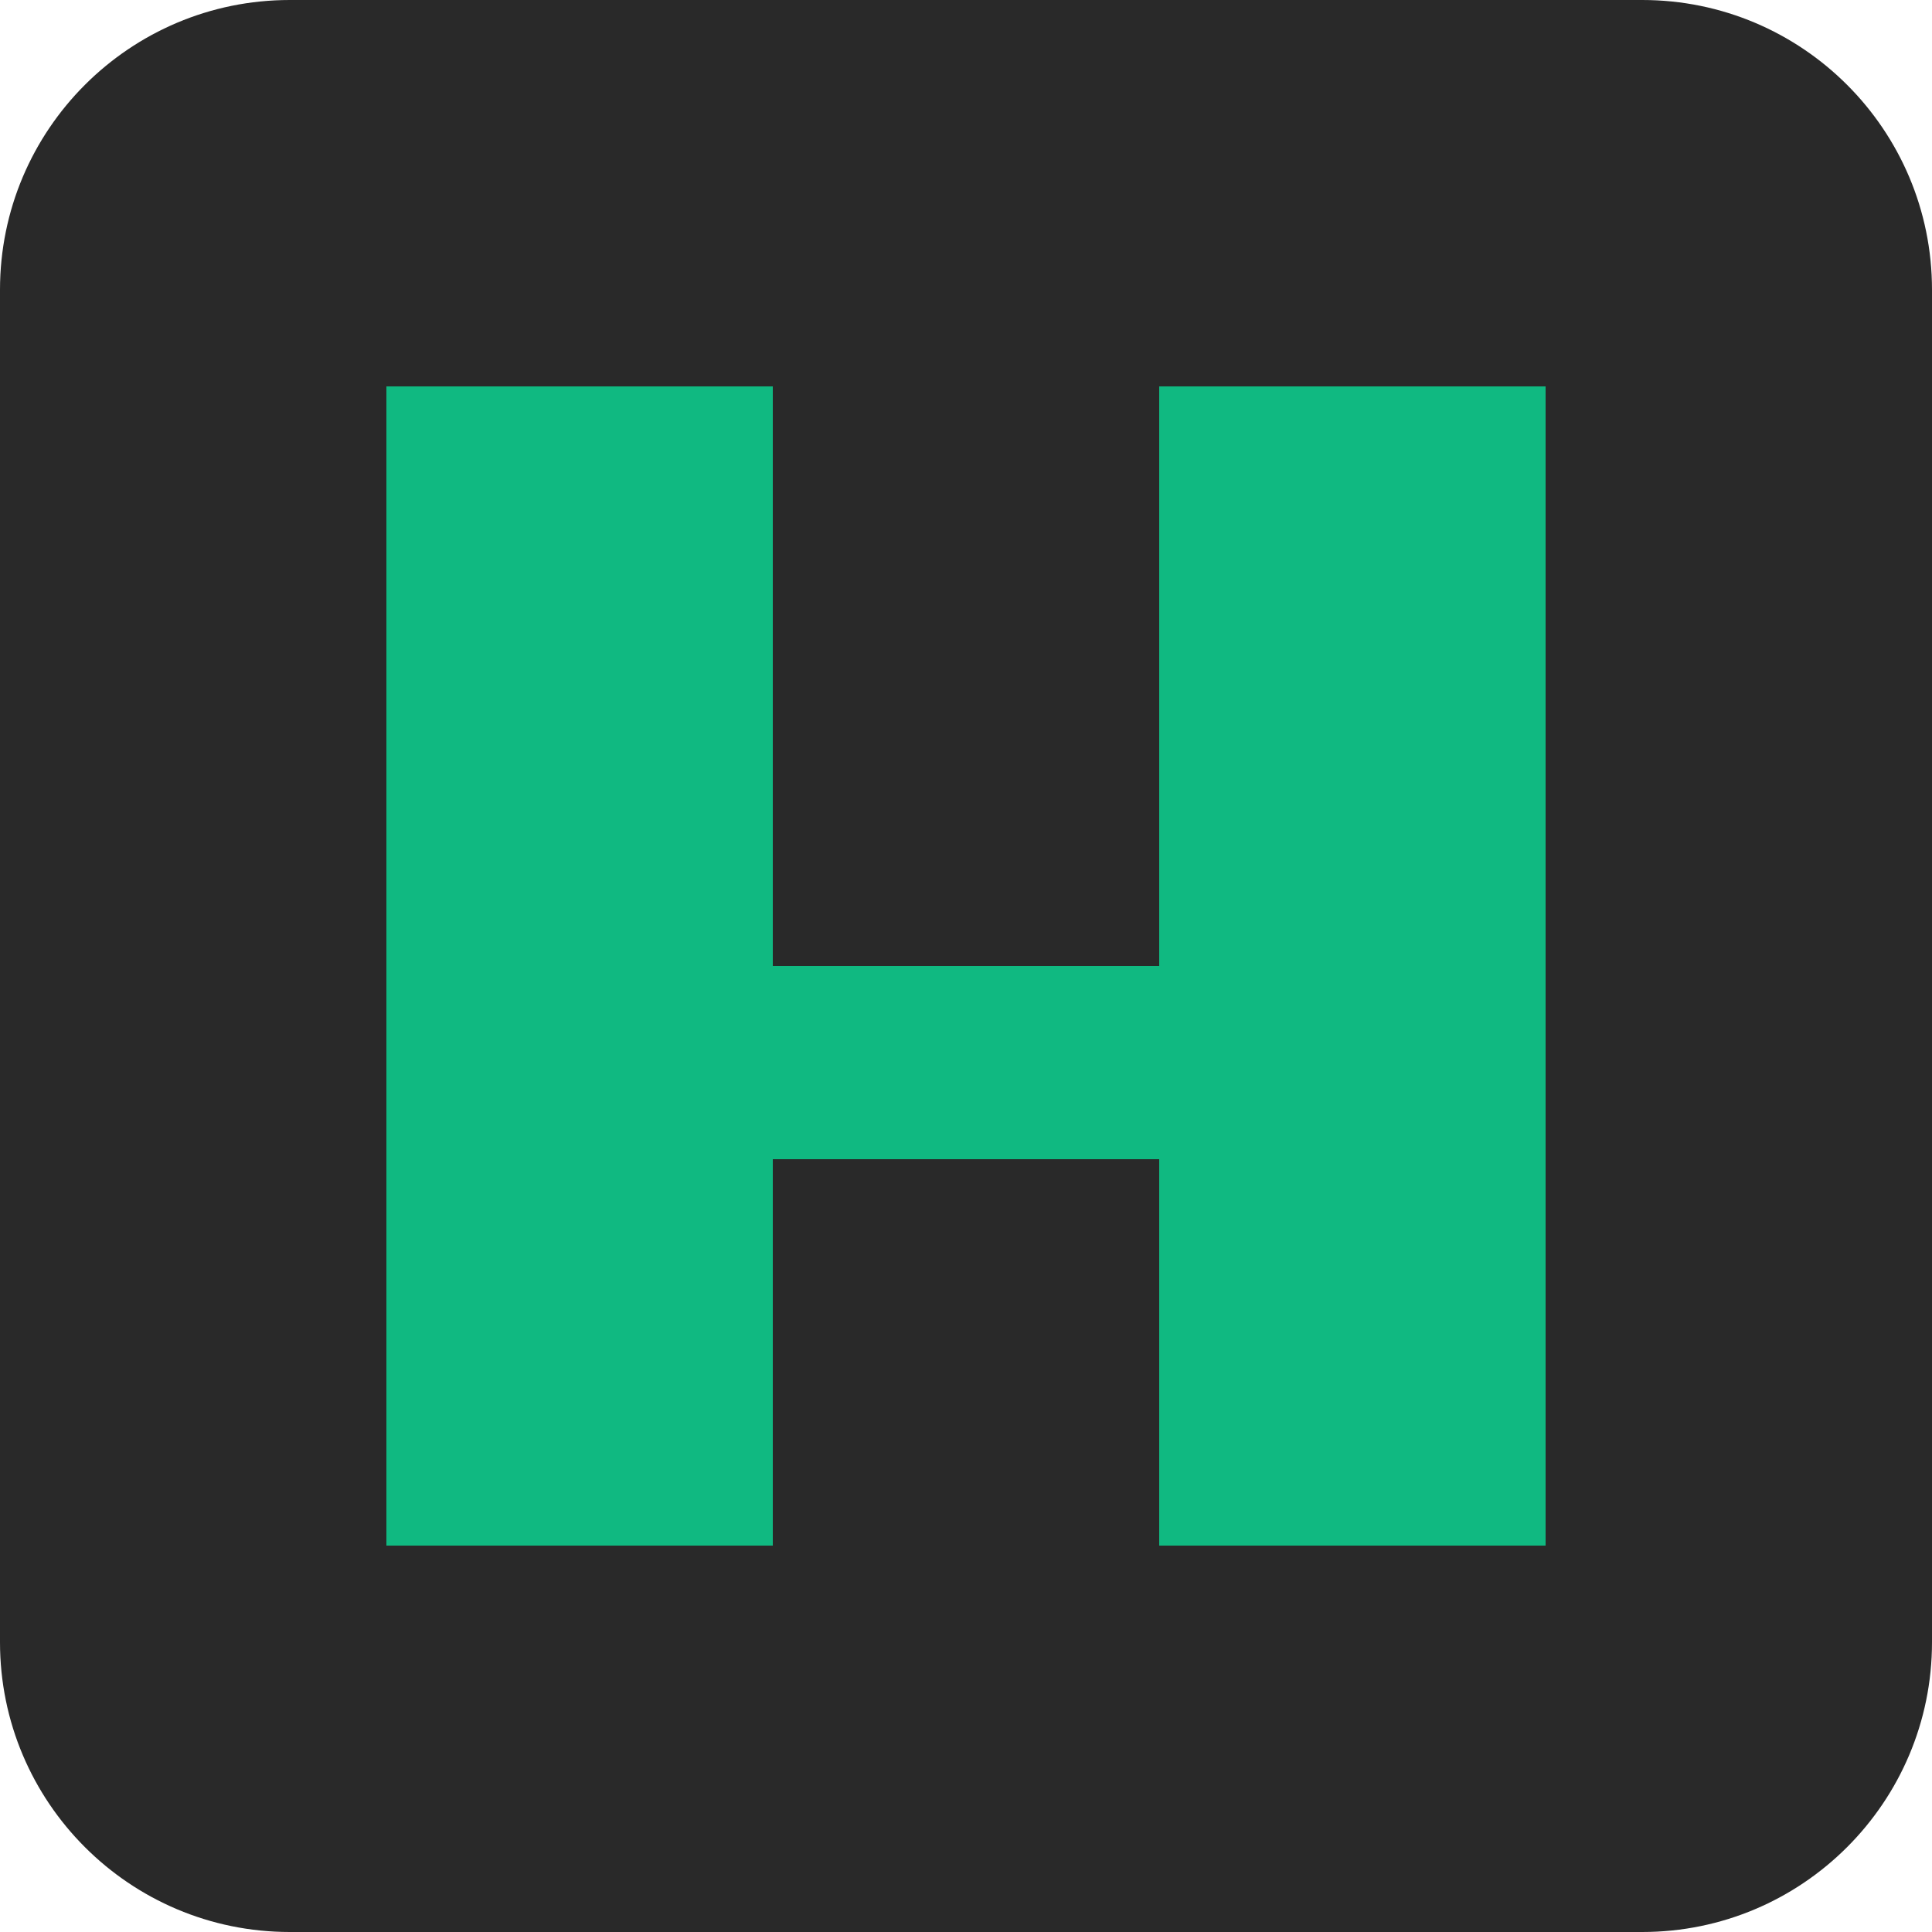
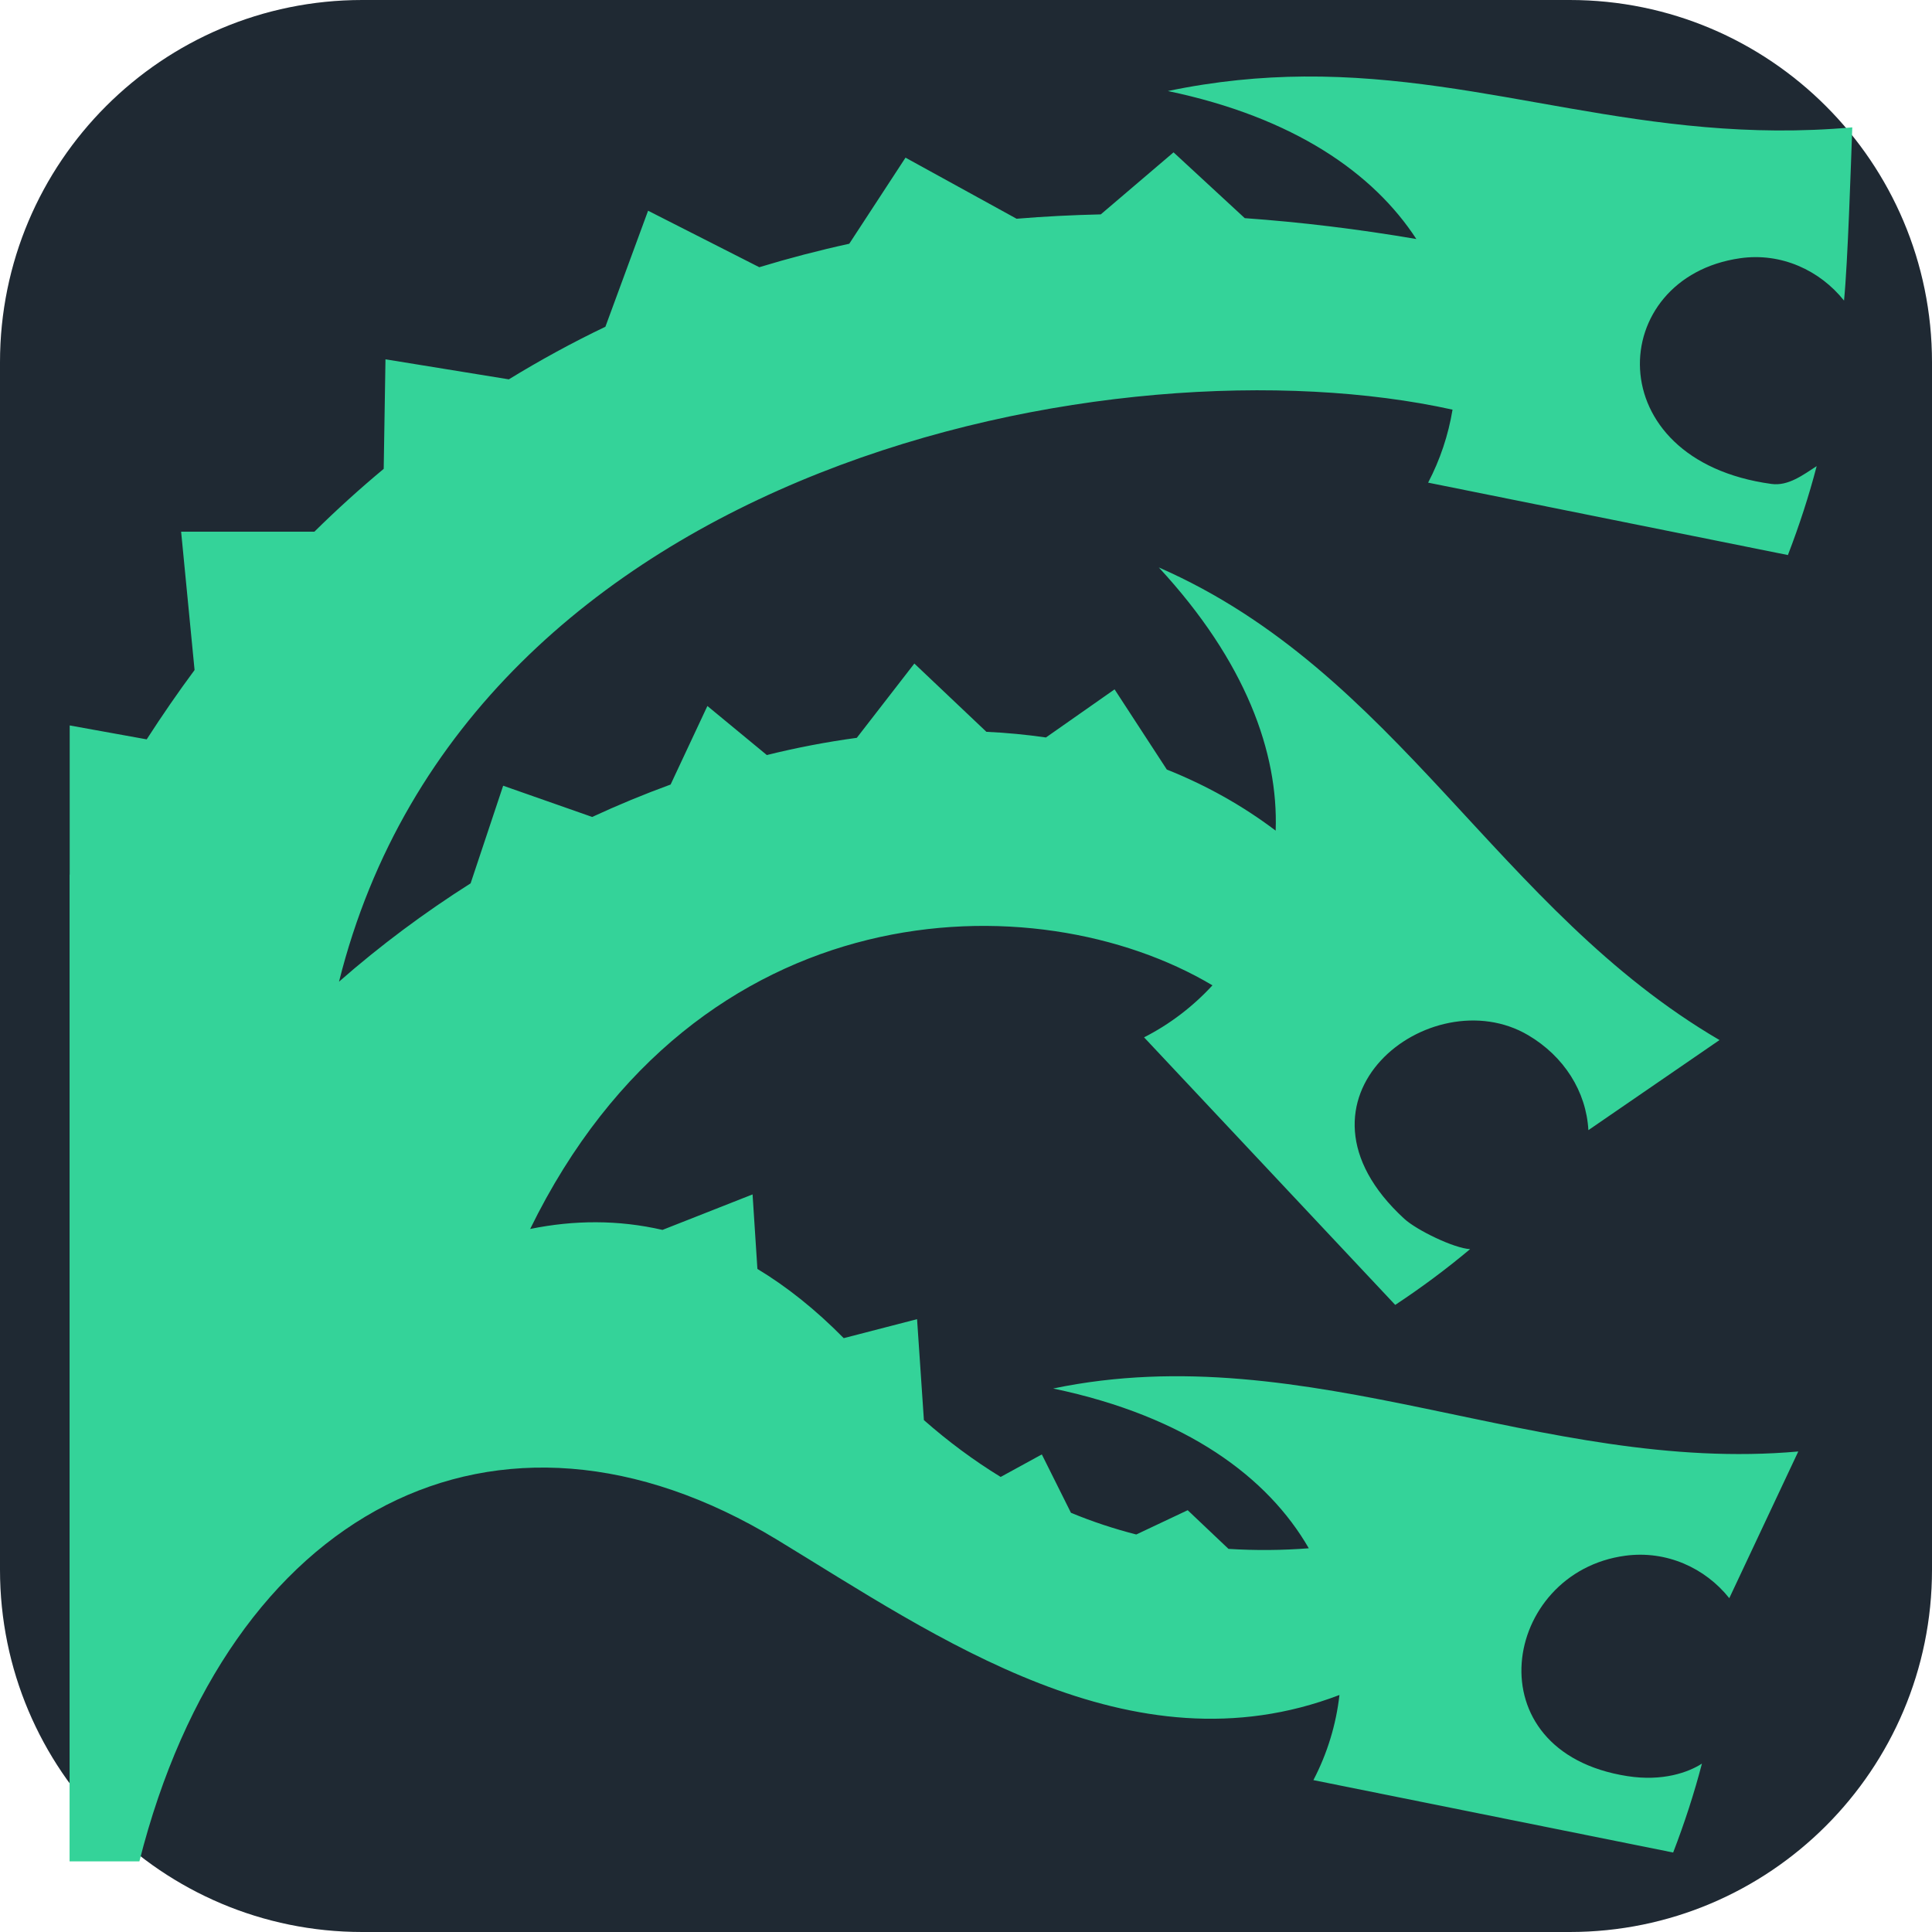
- <svg xmlns="http://www.w3.org/2000/svg" viewBox="0 0 100 100">
-   <rect width="100" height="100" rx="15" fill="#292929" />
-   <path d="M20 20h20v60H20zM60 20h20v60H60zM40 50h20v10H40z" fill="#10b981" />
+ <svg xmlns="http://www.w3.org/2000/svg" viewBox="0 0 512 512" role="img" aria-label="Hydra icon">
+   <rect width="512" height="512" rx="96" fill="#1f2933" />
+   <path fill="#34d399" d="M345.594 20.28c-11.443.087-23.37 1.194-36.094 3.845 33.485 7.004 54.532 21.844 65.844 39.22-15.476-2.647-30.64-4.472-45.47-5.532L311 40.374l-19.28 16.438c-7.537.167-14.98.55-22.314 1.156L239.97 41.78l-14.907 22.814a308.27 308.27 0 0 0-23.844 6.22l-29.47-14.97-11.313 30.75c-8.783 4.197-17.31 8.868-25.593 13.937l-32.688-5.31-.47 29.03a293.382 293.382 0 0 0-18.374 16.656H48l3.563 36.656c-4.38 5.908-8.603 12.045-12.688 18.375L18.47 192.25v39.5c-.012.02-.022.042-.032.063V493.28h18.5c23.523-92.965 94.565-130.4 168.968-85.25 42.127 25.566 93.783 62.296 149.063 41.158a64.325 64.325 0 0 1-6.908 22.562l95.344 19.188c2.99-7.75 5.584-15.712 7.625-23.563-3.557 2.29-10.352 4.79-19.78 3.313-41.302-6.47-33.15-54.034-.53-58.407 10.915-1.456 21.15 3.22 27.56 11.25l18.283-38.874c-68.1 6.078-129.61-30.834-197.47-16.687 35.468 7.415 56.983 23.64 67.75 42.342a150.88 150.88 0 0 1-21.28.157l-10.813-10.25-13.625 6.436a127.746 127.746 0 0 1-17.313-5.75l-7.718-15.47-10.906 5.97c-7.152-4.38-13.924-9.414-20.344-15.062l-1.813-26.75-19.436 5.03c-7.508-7.63-15.15-13.68-22.875-18.343l-1.282-19.75-23.875 9.408c-11.712-2.7-23.455-2.622-35.063-.25 44.223-90.392 134.06-92.4 180.813-64.563-5.227 5.68-11.388 10.355-18.125 13.78l66.562 70.908c6.928-4.58 13.63-9.564 19.844-14.782-4.228-.204-14.15-5.01-17.47-8.06-34.53-31.74 7.1-63.854 32.876-48.626 9.484 5.603 15.366 14.898 15.938 25.156l34.75-23.875c-59.015-34.522-85.098-97.445-148.594-125.25 23.092 24.968 31.707 49.115 30.97 69.75-8.93-6.752-18.606-12.1-28.845-16.188l-13.845-21.25-18.188 12.75a163.521 163.521 0 0 0-15.78-1.5l-19.094-18.093-15.25 19.687a223.404 223.404 0 0 0-23.844 4.564l-15.75-13-9.75 20.812a268.108 268.108 0 0 0-20.782 8.594l-23.594-8.28-8.625 25.874c-12.263 7.768-23.966 16.49-34.876 26.062C124.307 122.443 296.518 88.99 384.938 108.562a64.378 64.378 0 0 1-6.47 19.344l95.344 19.188c2.99-7.75 5.585-15.71 7.625-23.563-3.558 2.29-7.502 5.33-11.968 4.72-46.308-6.31-43.81-54.725-8.345-59.813 10.903-1.57 21.15 3.193 27.563 11.22 1-10.184 1.808-35.654 2.187-45.907-55.332 4.938-95.695-13.84-145.28-13.47z" />
</svg>
